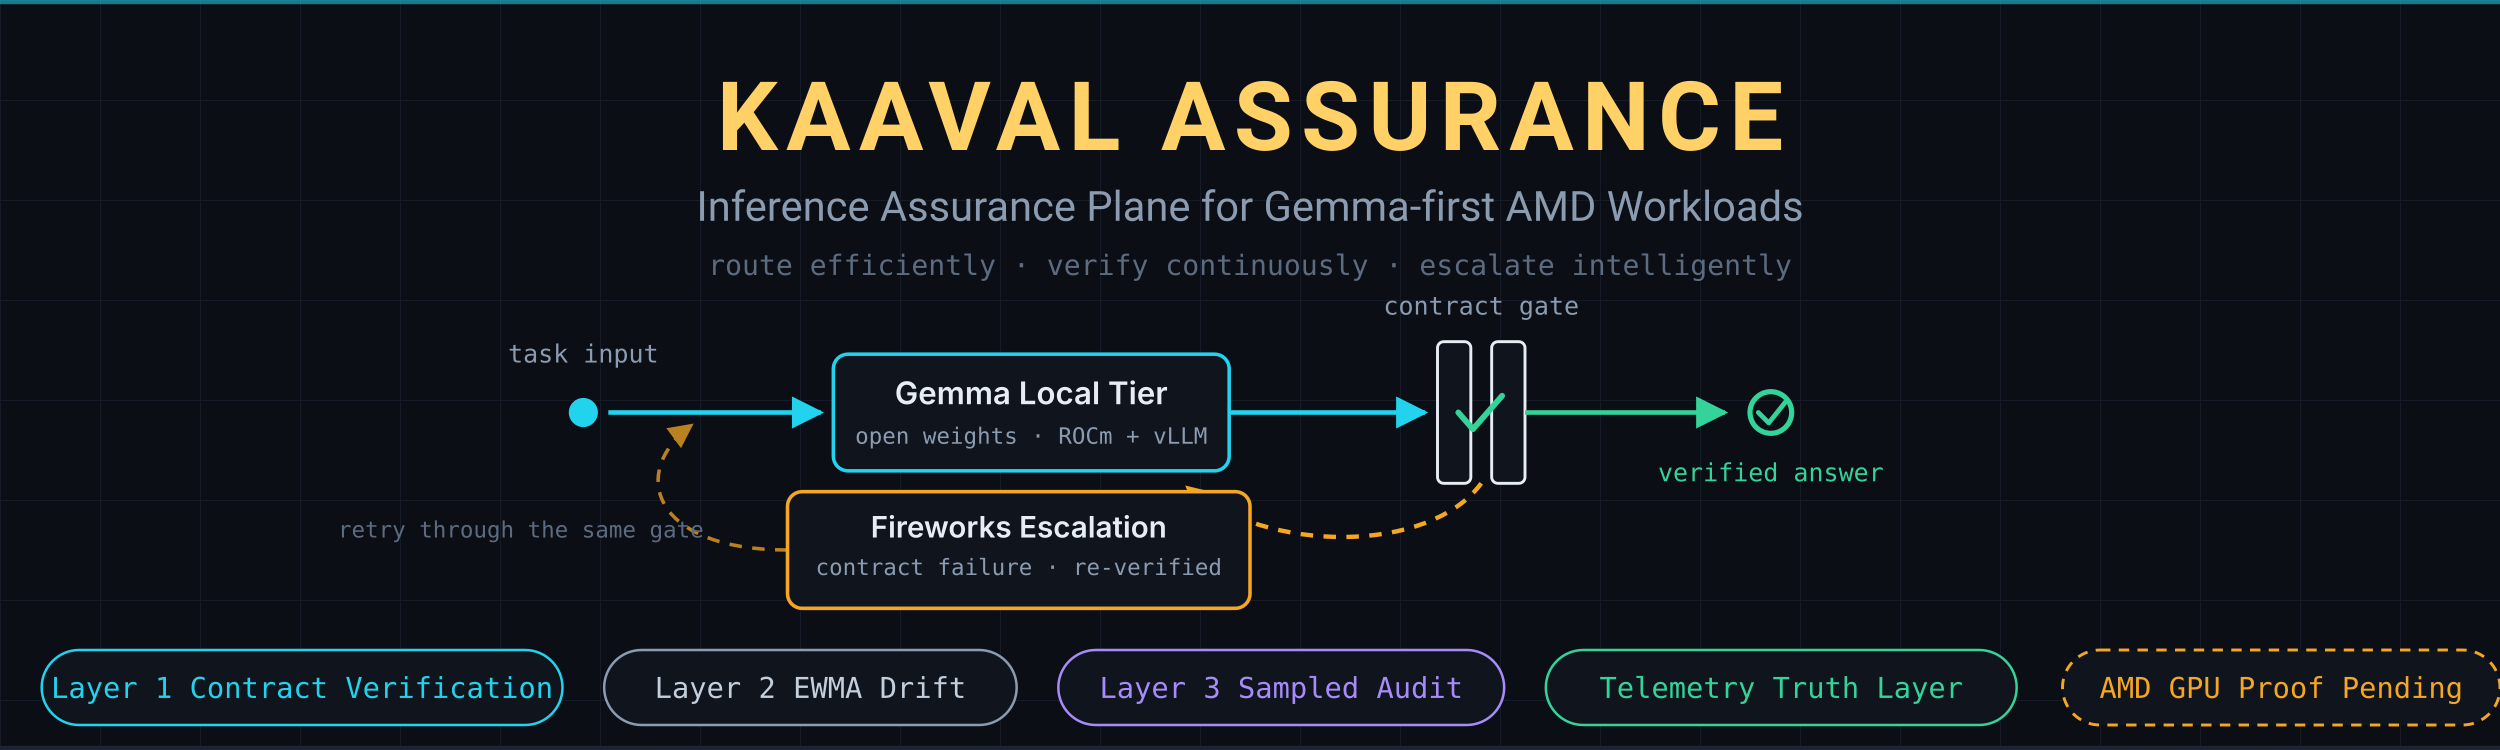
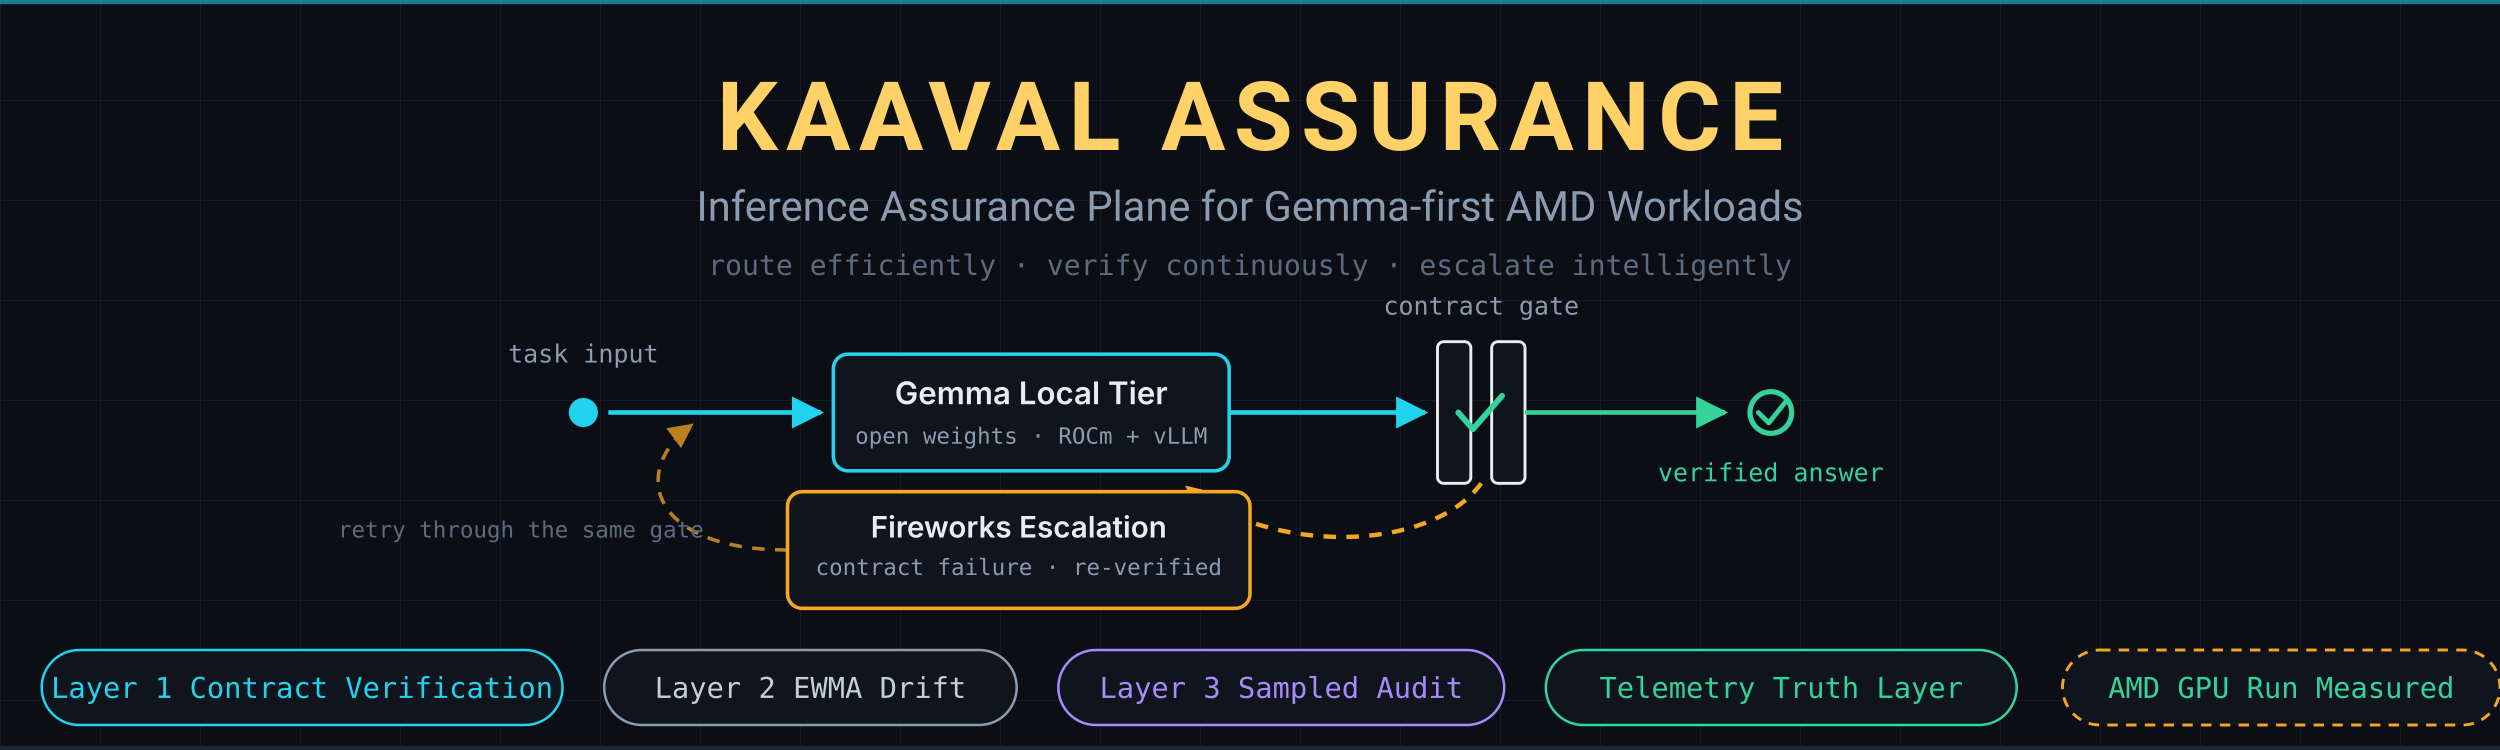
<svg xmlns="http://www.w3.org/2000/svg" viewBox="0 0 1200 360" role="img" aria-label="Kaaval Assurance — inference assurance plane banner">
  <defs>
    <pattern id="grid" width="48" height="48" patternUnits="userSpaceOnUse">
      <path d="M 48 0 L 0 0 0 48" fill="none" stroke="#151c27" stroke-width="1" />
    </pattern>
    <marker id="arrC" viewBox="0 0 10 10" refX="9" refY="5" markerWidth="7" markerHeight="7" orient="auto">
      <path d="M0,0 L10,5 L0,10 z" fill="#22d3ee" />
    </marker>
    <marker id="arrA" viewBox="0 0 10 10" refX="9" refY="5" markerWidth="7" markerHeight="7" orient="auto">
      <path d="M0,0 L10,5 L0,10 z" fill="#f5a623" />
    </marker>
    <marker id="arrG" viewBox="0 0 10 10" refX="9" refY="5" markerWidth="7" markerHeight="7" orient="auto">
      <path d="M0,0 L10,5 L0,10 z" fill="#34d399" />
    </marker>
  </defs>
  <rect width="1200" height="360" fill="#0b0e14" />
  <rect width="1200" height="360" fill="url(#grid)" />
  <rect x="0" y="0" width="1200" height="2" fill="#22d3ee" opacity="0.55" />
  <text x="600" y="72" text-anchor="middle" font-family="ui-sans-serif,-apple-system,'Segoe UI',Roboto,Helvetica,Arial,sans-serif" font-size="46" font-weight="700" letter-spacing="4" fill="#ffd166">KAAVAL ASSURANCE</text>
  <text x="600" y="106" text-anchor="middle" font-family="ui-sans-serif,-apple-system,'Segoe UI',Roboto,Helvetica,Arial,sans-serif" font-size="20" fill="#8b9bb0">Inference Assurance Plane for Gemma-first AMD Workloads</text>
  <text x="600" y="132" text-anchor="middle" font-family="ui-monospace,Menlo,Consolas,monospace" font-size="13.5" fill="#5c6b80">route efficiently · verify continuously · escalate intelligently</text>
  <circle cx="280" cy="198" r="7" fill="#22d3ee" />
  <text x="280" y="174" text-anchor="middle" font-family="ui-monospace,Menlo,Consolas,monospace" font-size="12" fill="#8b9bb0">task input</text>
  <path d="M 292 198 C 340 198, 354 198, 394 198" fill="none" stroke="#22d3ee" stroke-width="2.2" marker-end="url(#arrC)" />
  <rect x="400" y="170" width="190" height="56" rx="7" fill="#10141c" stroke="#22d3ee" stroke-width="1.7" />
  <text x="495" y="194" text-anchor="middle" font-family="ui-sans-serif,-apple-system,'Segoe UI',sans-serif" font-size="15" font-weight="600" fill="#e6edf3">Gemma Local Tier</text>
  <text x="495" y="213" text-anchor="middle" font-family="ui-monospace,Menlo,Consolas,monospace" font-size="10.8" fill="#8b9bb0">open weights · ROCm + vLLM</text>
  <path d="M 590 198 C 632 198, 648 198, 684 198" fill="none" stroke="#22d3ee" stroke-width="2.2" marker-end="url(#arrC)" />
  <rect x="690" y="164" width="16" height="68" rx="3" fill="#10141c" stroke="#e6edf3" stroke-width="1.4" />
  <rect x="716" y="164" width="16" height="68" rx="3" fill="#10141c" stroke="#e6edf3" stroke-width="1.4" />
  <text x="711" y="151" text-anchor="middle" font-family="ui-monospace,Menlo,Consolas,monospace" font-size="12" fill="#8b9bb0">contract gate</text>
  <path d="M 700 198 l 7 8 l 14 -16" fill="none" stroke="#34d399" stroke-width="2.8" stroke-linecap="round" stroke-linejoin="round" />
  <path d="M 732 198 C 780 198, 792 198, 828 198" fill="none" stroke="#34d399" stroke-width="2.2" marker-end="url(#arrG)" />
  <circle cx="850" cy="198" r="10" fill="none" stroke="#34d399" stroke-width="2.5" />
  <path d="M 844 198 l 5 5 l 8 -10" fill="none" stroke="#34d399" stroke-width="2.3" stroke-linecap="round" stroke-linejoin="round" />
  <text x="850" y="231" text-anchor="middle" font-family="ui-monospace,Menlo,Consolas,monospace" font-size="12" fill="#34d399">verified answer</text>
  <path d="M 711 232 C 686 266, 608 266, 570 234" fill="none" stroke="#f5a623" stroke-width="2.1" stroke-dasharray="6 5" marker-end="url(#arrA)" />
  <rect x="378" y="236" width="222" height="56" rx="7" fill="#10141c" stroke="#f5a623" stroke-width="1.7" />
  <text x="489" y="258" text-anchor="middle" font-family="ui-sans-serif,-apple-system,'Segoe UI',sans-serif" font-size="14.2" font-weight="600" fill="#e6edf3">Fireworks Escalation</text>
  <text x="489" y="276" text-anchor="middle" font-family="ui-monospace,Menlo,Consolas,monospace" font-size="10.8" fill="#8b9bb0">contract failure · re-verified</text>
  <path d="M 378 264 C 312 264, 302 226, 332 204" fill="none" stroke="#f5a623" stroke-width="1.7" stroke-dasharray="6 5" opacity="0.75" marker-end="url(#arrA)" />
  <text x="250" y="258" text-anchor="middle" font-family="ui-monospace,Menlo,Consolas,monospace" font-size="10.8" fill="#5c6b80">retry through the same gate</text>
  <g font-family="ui-monospace,Menlo,Consolas,monospace" font-size="13.8">
    <rect x="20" y="312" width="250" height="36" rx="18" fill="#10141c" stroke="#22d3ee" stroke-width="1.2" />
    <text x="145" y="335" text-anchor="middle" fill="#22d3ee">Layer 1 Contract Verification</text>
    <rect x="290" y="312" width="198" height="36" rx="18" fill="#10141c" stroke="#8b9bb0" stroke-width="1.2" />
    <text x="389" y="335" text-anchor="middle" fill="#c3cfdd">Layer 2 EWMA Drift</text>
    <rect x="508" y="312" width="214" height="36" rx="18" fill="#10141c" stroke="#a78bfa" stroke-width="1.2" />
    <text x="615" y="335" text-anchor="middle" fill="#a78bfa">Layer 3 Sampled Audit</text>
    <rect x="742" y="312" width="226" height="36" rx="18" fill="#10141c" stroke="#34d399" stroke-width="1.2" />
    <text x="855" y="335" text-anchor="middle" fill="#34d399">Telemetry Truth Layer</text>
    <rect x="990" y="312" width="210" height="36" rx="18" fill="#10141c" stroke="#f5a623" stroke-width="1.4" stroke-dasharray="5 4" />
-     <text x="1095" y="335" text-anchor="middle" fill="#f5a623">AMD GPU Proof Pending</text>
+     <text x="1095" y="335" text-anchor="middle" fill="#34d399">AMD GPU Run Measured</text>
  </g>
  <rect x="0" y="358" width="1200" height="2" fill="#1c2431" />
</svg>
